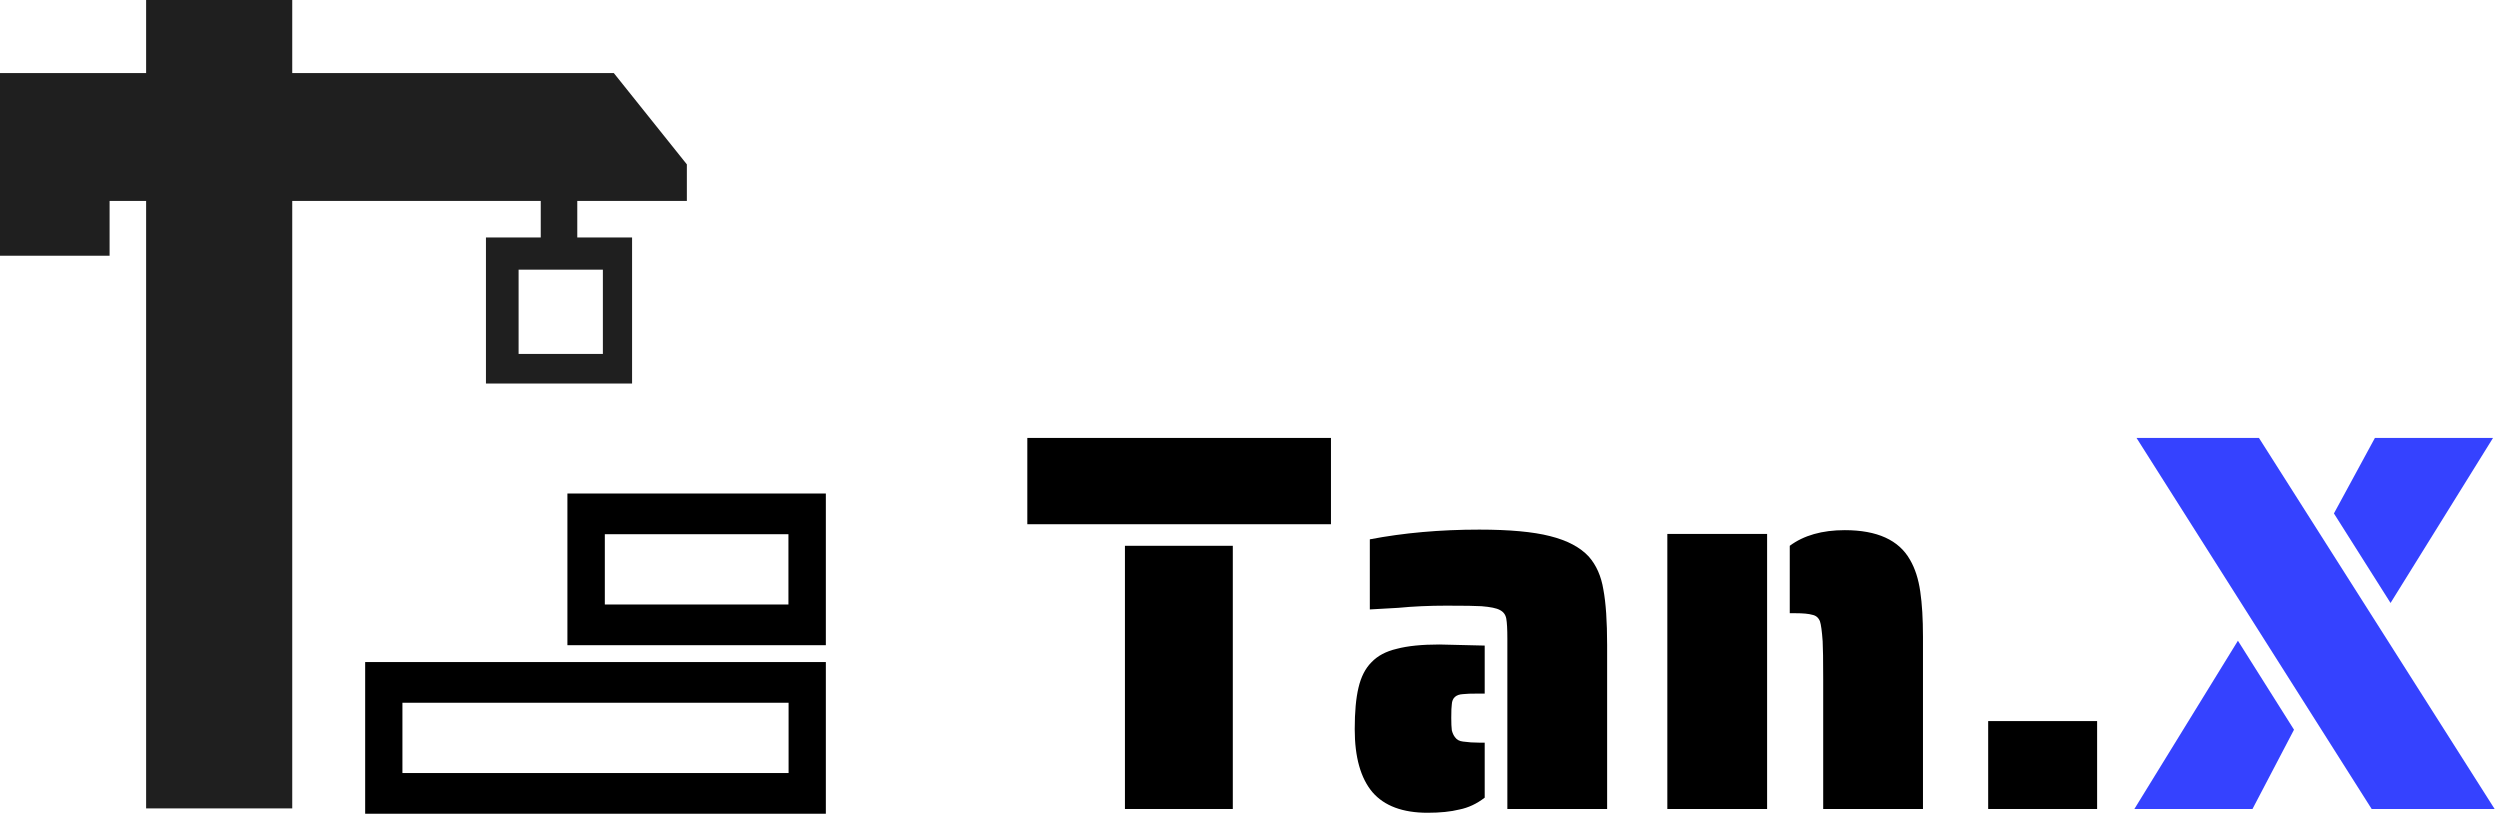
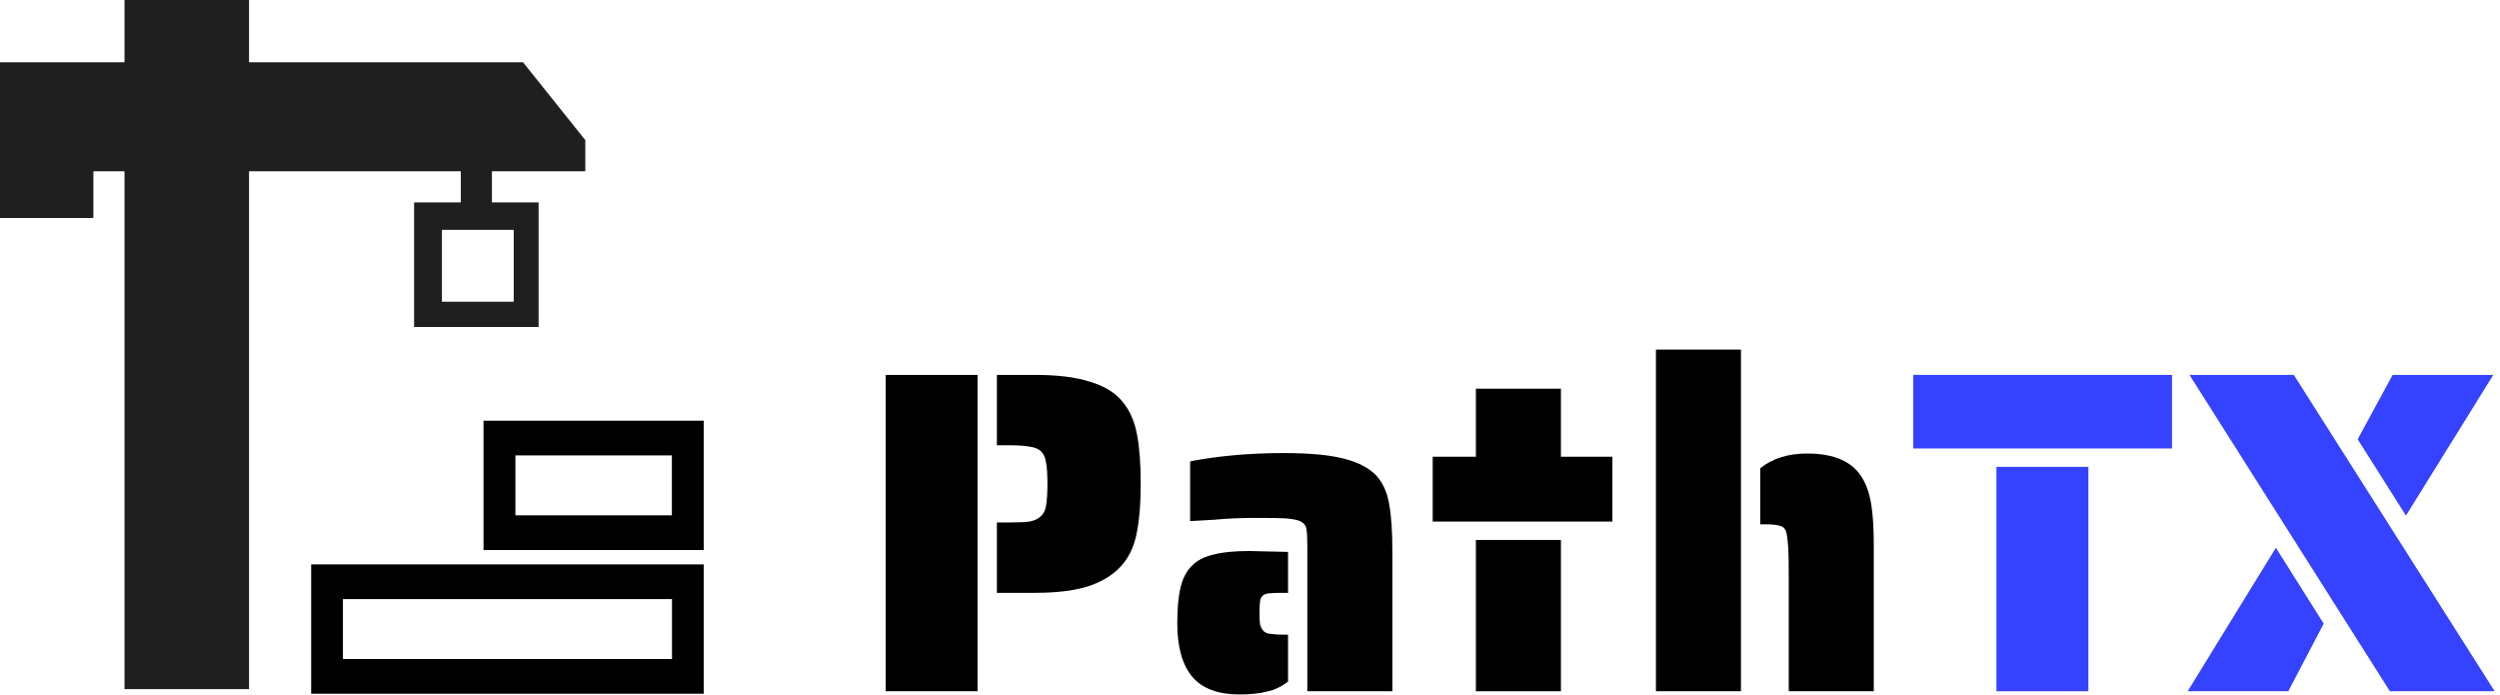
- <svg xmlns="http://www.w3.org/2000/svg" width="445" height="145" viewBox="0 0 445 145" fill="none">
-   <path d="M380.302 77.952H402.094L444.046 144H422.158L380.302 77.952ZM415.438 91.392L422.734 77.952H443.758L425.518 107.328L415.438 91.392ZM398.35 114.048L408.334 129.888L400.942 144H379.918L398.35 114.048Z" fill="#3542FF" />
-   <path d="M353.895 128.352H373.287V144H353.895V128.352Z" fill="black" />
-   <path d="M324.529 120.864C324.529 117.472 324.497 115.232 324.433 114.144C324.305 112.352 324.145 111.168 323.953 110.592C323.697 109.952 323.249 109.568 322.609 109.44C321.969 109.248 320.945 109.152 319.537 109.152H318.577V97.152C321.073 95.296 324.337 94.368 328.369 94.368C334.129 94.368 338.001 96.128 339.985 99.648C340.881 101.184 341.489 103.072 341.809 105.312C342.129 107.488 342.289 110.176 342.289 113.376V144H324.529V120.864ZM296.785 95.04H314.545V144H296.785V95.04Z" fill="black" />
-   <path d="M268.309 113.664C268.309 112 268.245 110.816 268.117 110.112C267.989 109.408 267.605 108.896 266.965 108.576C266.389 108.256 265.301 108.032 263.701 107.904C262.741 107.84 260.661 107.808 257.461 107.808C254.389 107.808 251.541 107.936 248.917 108.192L243.829 108.48V96.001C249.845 94.849 256.341 94.272 263.317 94.272C268.693 94.272 272.885 94.656 275.893 95.424C278.965 96.192 281.269 97.409 282.805 99.073C284.149 100.608 285.013 102.56 285.397 104.928C285.845 107.296 286.069 110.592 286.069 114.816V144H268.309V113.664ZM254.101 144.672C249.685 144.672 246.421 143.456 244.309 141.024C242.197 138.528 241.141 134.784 241.141 129.792C241.141 126.72 241.365 124.256 241.813 122.4C242.261 120.48 243.029 118.976 244.117 117.888C245.205 116.736 246.709 115.936 248.629 115.488C250.549 114.976 253.077 114.72 256.213 114.72L264.277 114.912V123.456H263.317C261.845 123.456 260.885 123.488 260.437 123.552C259.157 123.616 258.485 124.224 258.421 125.376C258.357 125.76 258.325 126.56 258.325 127.776C258.325 128.736 258.357 129.472 258.421 129.984C258.549 130.496 258.741 130.912 258.997 131.232C259.317 131.68 259.797 131.936 260.437 132C261.333 132.128 262.293 132.192 263.317 132.192H264.277V141.984C262.869 143.072 261.365 143.776 259.765 144.096C258.229 144.48 256.341 144.672 254.101 144.672Z" fill="black" />
-   <path d="M182.863 77.952H236.911V93.312H182.863V77.952ZM200.239 97.152H219.439V144H200.239V97.152Z" fill="black" />
+ <svg xmlns="http://www.w3.org/2000/svg" width="522" height="145" viewBox="0 0 522 145" fill="none">
+   <path d="M457.349 78.28H479.141L521.093 144.328H499.205L457.349 78.28ZM492.485 91.72L499.781 78.28H520.805L502.565 107.656L492.485 91.72ZM475.397 114.376L485.381 130.216L477.989 144.328H456.965L475.397 114.376Z" fill="#3542FF" />
+   <path d="M399.648 78.28H453.696V93.64H399.648V78.28ZM417.024 97.48H436.224V144.328H417.024V97.48Z" fill="#3542FF" />
+   <path d="M345.898 73H363.658V144.328H345.898V73ZM373.642 121.192C373.642 117.8 373.61 115.56 373.546 114.472C373.418 112.68 373.258 111.496 373.066 110.92C372.81 110.28 372.362 109.896 371.722 109.768C371.082 109.576 370.058 109.48 368.65 109.48H367.69V97.768C370.25 95.72 373.514 94.696 377.482 94.696C383.242 94.696 387.114 96.456 389.098 99.976C389.994 101.512 390.602 103.4 390.922 105.64C391.242 107.816 391.402 110.504 391.402 113.704V144.328H373.642V121.192Z" fill="black" />
+   <path d="M299.266 95.368H308.29V81.16H326.05V95.368H336.802V108.904H299.266V95.368ZM308.29 112.744H326.05V144.328H308.29V112.744Z" fill="black" />
+   <path d="M273.082 113.992C273.082 112.328 273.018 111.144 272.89 110.44C272.762 109.736 272.378 109.224 271.738 108.904C271.162 108.584 270.074 108.36 268.474 108.232C267.514 108.168 265.434 108.136 262.234 108.136C259.162 108.136 256.314 108.264 253.69 108.52L248.602 108.808V96.328C254.618 95.176 261.114 94.6 268.09 94.6C273.466 94.6 277.658 94.984 280.666 95.752C283.738 96.52 286.042 97.736 287.578 99.4C288.922 100.936 289.786 102.888 290.17 105.256C290.618 107.624 290.842 110.92 290.842 115.144V144.328H273.082V113.992ZM258.874 145C254.458 145 251.194 143.784 249.082 141.352C246.97 138.856 245.914 135.112 245.914 130.12C245.914 127.048 246.138 124.584 246.586 122.728C247.034 120.808 247.802 119.304 248.89 118.216C249.978 117.064 251.482 116.264 253.402 115.816C255.322 115.304 257.85 115.048 260.986 115.048L269.05 115.24V123.784H268.09C266.618 123.784 265.658 123.816 265.21 123.88C263.93 123.944 263.258 124.552 263.194 125.704C263.13 126.088 263.098 126.888 263.098 128.104C263.098 129.064 263.13 129.8 263.194 130.312C263.322 130.824 263.514 131.24 263.77 131.56C264.09 132.008 264.57 132.264 265.21 132.328C266.106 132.456 267.066 132.52 268.09 132.52H269.05V142.312C267.642 143.4 266.138 144.104 264.538 144.424C263.002 144.808 261.114 145 258.874 145Z" fill="black" />
+   <path d="M185 78.28H204.2V144.328H185V78.28ZM208.232 109.096H210.536C212.584 109.096 214.088 109.032 215.048 108.904C216.072 108.712 216.872 108.328 217.448 107.752C218.024 107.24 218.376 106.504 218.504 105.544C218.696 104.52 218.792 103.016 218.792 101.032C218.792 99.048 218.696 97.576 218.504 96.616C218.376 95.592 218.024 94.792 217.448 94.216C216.872 93.704 216.072 93.384 215.048 93.256C214.024 93.064 212.52 92.968 210.536 92.968H208.232V78.28H216.2C220.936 78.28 224.776 78.76 227.72 79.72C230.728 80.616 233 82.024 234.536 83.944C236.008 85.736 237 88.008 237.512 90.76C238.024 93.448 238.28 96.872 238.28 101.032C238.28 105 238.024 108.296 237.512 110.92C237.064 113.544 236.136 115.752 234.728 117.544C233.128 119.592 230.824 121.16 227.816 122.248C224.872 123.272 221 123.784 216.2 123.784H208.232V109.096Z" fill="black" />
  <path d="M147 117.845V144.845H65V117.845H147ZM71.632 137.601H140.368V125.089H71.632V137.601Z" fill="black" />
  <path d="M147 87.845V114.845H101V87.845H147ZM107.658 107.601H140.342V95.089H107.658V107.601Z" fill="black" />
  <path d="M52.019 13.005H109.258L122.262 29.26V35.763H102.756V42.265H112.509V68.273H86.5V42.265H96.253V35.763H52.019V143.896H26.009V35.763H19.507V45.516H0V13.005H26.009V0H52.019V13.005ZM92.311 48V63H107.312V48H92.311Z" fill="#1F1F1F" />
</svg>
